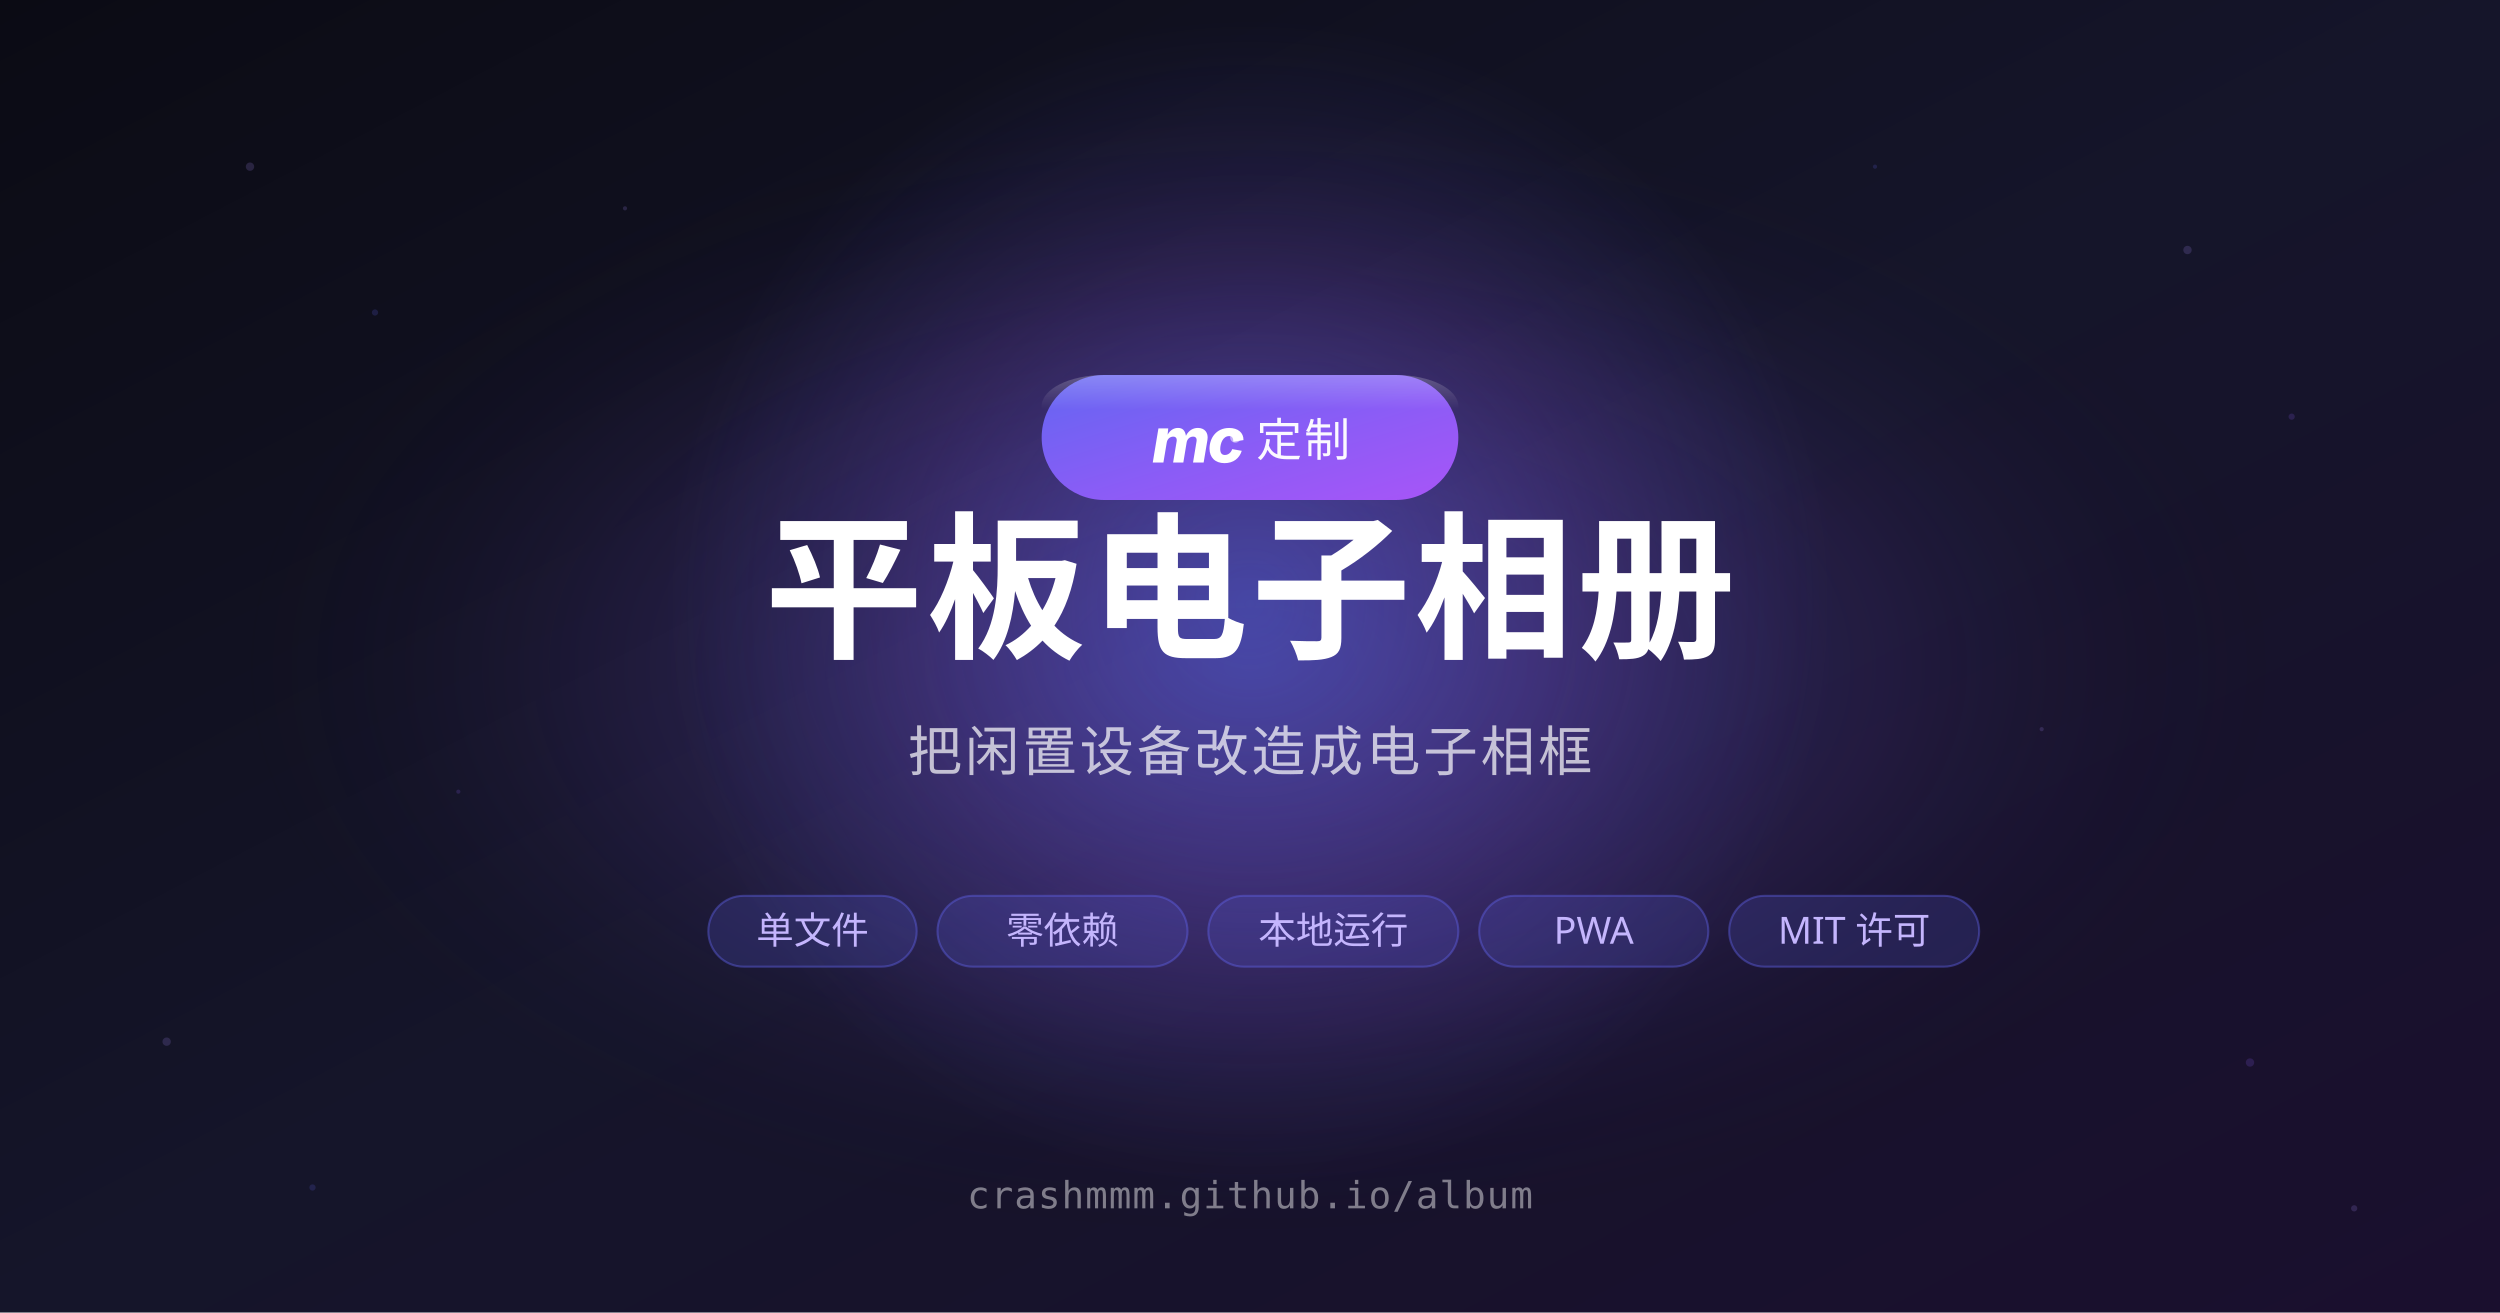
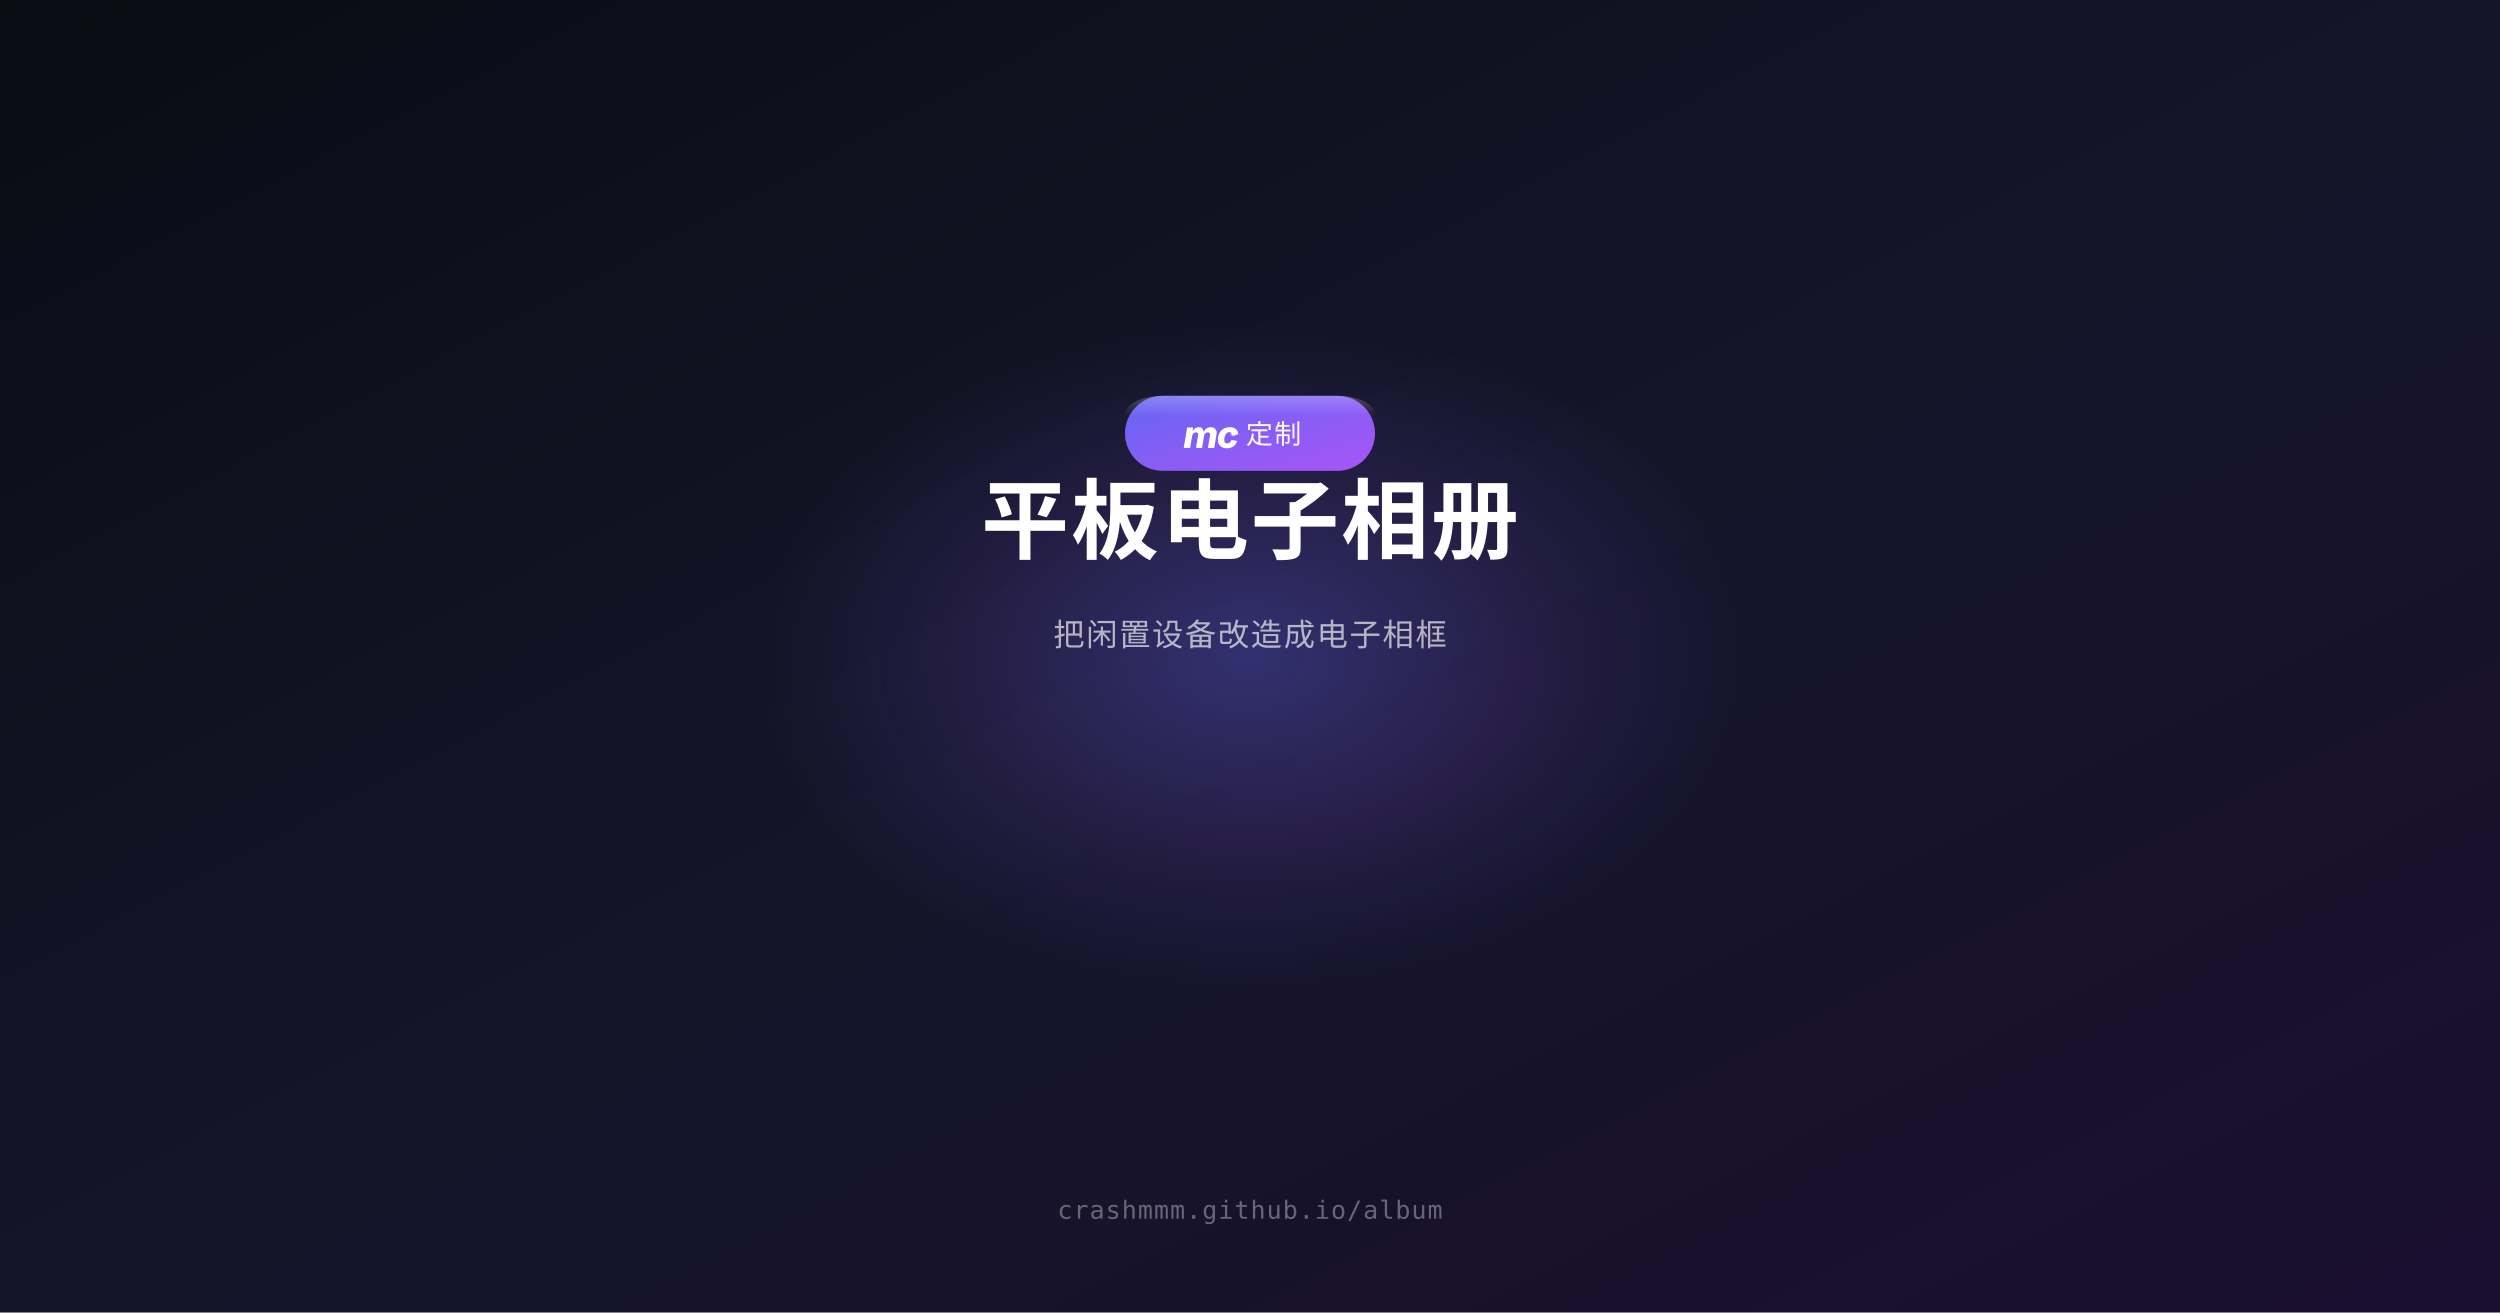
<svg xmlns="http://www.w3.org/2000/svg" width="1200" height="630" viewBox="0 0 1200 630">
  <defs>
    <linearGradient id="bg" x1="0%" y1="0%" x2="100%" y2="100%">
      <stop offset="0%" stop-color="#0b0b14" />
      <stop offset="50%" stop-color="#15152a" />
      <stop offset="100%" stop-color="#1a0f2e" />
    </linearGradient>
-     <radialGradient id="glow" cx="50%" cy="50%" r="50%">
-       <stop offset="0%" stop-color="#6366f1" stop-opacity="0.35" />
-       <stop offset="60%" stop-color="#8b5cf6" stop-opacity="0.10" />
-       <stop offset="100%" stop-color="#000000" stop-opacity="0" />
-     </radialGradient>
    <linearGradient id="mc" x1="0%" y1="0%" x2="100%" y2="100%">
      <stop offset="0%" stop-color="#6366f1" />
      <stop offset="55%" stop-color="#8b5cf6" />
      <stop offset="100%" stop-color="#a855f7" />
    </linearGradient>
    <linearGradient id="shine" x1="0%" y1="0%" x2="0%" y2="100%">
      <stop offset="0%" stop-color="white" stop-opacity="0.22" />
      <stop offset="55%" stop-color="white" stop-opacity="0" />
    </linearGradient>
    <radialGradient id="blob" cx="50%" cy="50%" r="50%">
-       <stop offset="0%" stop-color="#6366f1" stop-opacity="0.45" />
-       <stop offset="60%" stop-color="#8b5cf6" stop-opacity="0.15" />
+       <stop offset="0%" stop-color="#6366f1" stop-opacity="0.35" />
+       <stop offset="60%" stop-color="#8b5cf6" stop-opacity="0.12" />
      <stop offset="100%" stop-color="#6366f1" stop-opacity="0" />
    </radialGradient>
  </defs>
  <rect width="1200" height="630" fill="url(#bg)" />
-   <ellipse cx="600" cy="320" rx="500" ry="280" fill="url(#glow)" />
-   <g opacity="0.18">
-     <circle cx="120" cy="80" r="2" fill="#a78bfa" />
-     <circle cx="180" cy="150" r="1.5" fill="#6366f1" />
-     <circle cx="1050" cy="120" r="2" fill="#a78bfa" />
-     <circle cx="1100" cy="200" r="1.5" fill="#8b5cf6" />
-     <circle cx="80" cy="500" r="2" fill="#a78bfa" />
-     <circle cx="150" cy="570" r="1.5" fill="#6366f1" />
-     <circle cx="1080" cy="510" r="2" fill="#8b5cf6" />
-     <circle cx="1130" cy="580" r="1.5" fill="#a78bfa" />
-     <circle cx="300" cy="100" r="1" fill="#a78bfa" />
-     <circle cx="900" cy="80" r="1" fill="#6366f1" />
-     <circle cx="220" cy="380" r="1" fill="#8b5cf6" />
-     <circle cx="980" cy="350" r="1" fill="#a78bfa" />
-   </g>
-   <g transform="translate(600, 290)">
-     <circle cx="0" cy="0" r="280" fill="url(#blob)" />
-     <g transform="translate(-100, -110)">
-       <rect x="0" y="0" width="200" height="60" rx="30" fill="url(#mc)" />
-       <rect x="0" y="0" width="200" height="30" rx="30" fill="url(#shine)" />
-       <g transform="translate(53, 0)">
-         <text x="0" y="42" font-family="-apple-system, BlinkMacSystemFont, Segoe UI, system-ui, sans-serif" font-size="30" font-weight="800" fill="white" letter-spacing="-1.2" font-style="italic">mc</text>
-         <circle cx="40" cy="30" r="2.5" fill="white" opacity="0.5" />
-         <text x="50" y="39" font-family="PingFang SC, Microsoft YaHei, system-ui, sans-serif" font-size="22" font-weight="500" fill="white" fill-opacity="0.96" letter-spacing="1">定制</text>
+   <ellipse cx="600" cy="315" rx="240" ry="160" fill="url(#blob)" />
+   <g transform="translate(600, 280)">
+     <g transform="translate(-60, -90)">
+       <rect x="0" y="0" width="120" height="36" rx="18" fill="url(#mc)" />
+       <rect x="0" y="0" width="120" height="18" rx="18" fill="url(#shine)" />
+       <g transform="translate(28, 0)">
+         <text x="0" y="25" font-family="-apple-system, BlinkMacSystemFont, Segoe UI, system-ui, sans-serif" font-size="18" font-weight="800" fill="white" letter-spacing="-0.7" font-style="italic">mc</text>
+         <circle cx="24" cy="18" r="1.5" fill="white" opacity="0.5" />
+         <text x="30" y="23" font-family="PingFang SC, Microsoft YaHei, system-ui, sans-serif" font-size="13" font-weight="500" fill="white" fill-opacity="0.96" letter-spacing="0.6">定制</text>
      </g>
    </g>
-     <text x="0" y="20" text-anchor="middle" font-family="PingFang SC, Microsoft YaHei, system-ui, sans-serif" font-size="76" font-weight="700" fill="white" letter-spacing="2">平板电子相册</text>
-     <text x="0" y="80" text-anchor="middle" font-family="PingFang SC, Microsoft YaHei, system-ui, sans-serif" font-size="26" font-weight="400" fill="rgba(255,255,255,0.7)" letter-spacing="1.5">把闲置设备改造成电子相框</text>
-     <g transform="translate(-260, 140)" font-family="PingFang SC, system-ui, sans-serif" font-size="18" font-weight="500">
-       <g>
-         <rect x="0" y="0" width="100" height="34" rx="17" fill="rgba(99,102,241,0.18)" stroke="rgba(99,102,241,0.4)" stroke-width="1" />
-         <text x="50" y="23" text-anchor="middle" fill="#c4b5fd">单文件</text>
-       </g>
-       <g transform="translate(110, 0)">
-         <rect x="0" y="0" width="120" height="34" rx="17" fill="rgba(99,102,241,0.18)" stroke="rgba(99,102,241,0.4)" stroke-width="1" />
-         <text x="60" y="23" text-anchor="middle" fill="#c4b5fd">零依赖</text>
-       </g>
-       <g transform="translate(240, 0)">
-         <rect x="0" y="0" width="120" height="34" rx="17" fill="rgba(99,102,241,0.18)" stroke="rgba(99,102,241,0.4)" stroke-width="1" />
-         <text x="60" y="23" text-anchor="middle" fill="#c4b5fd">本地运行</text>
-       </g>
-       <g transform="translate(370, 0)">
-         <rect x="0" y="0" width="110" height="34" rx="17" fill="rgba(99,102,241,0.18)" stroke="rgba(99,102,241,0.4)" stroke-width="1" />
-         <text x="55" y="23" text-anchor="middle" fill="#c4b5fd">PWA</text>
-       </g>
-       <g transform="translate(490, 0)">
-         <rect x="0" y="0" width="120" height="34" rx="17" fill="rgba(99,102,241,0.18)" stroke="rgba(99,102,241,0.4)" stroke-width="1" />
-         <text x="60" y="23" text-anchor="middle" fill="#c4b5fd">MIT 许可</text>
-       </g>
-     </g>
+     <text x="0" y="-15" text-anchor="middle" font-family="PingFang SC, Microsoft YaHei, system-ui, sans-serif" font-size="42" font-weight="700" fill="white" letter-spacing="1.2">平板电子相册</text>
+     <text x="0" y="30" text-anchor="middle" font-family="PingFang SC, Microsoft YaHei, system-ui, sans-serif" font-size="15" font-weight="400" fill="rgba(255,255,255,0.65)" letter-spacing="0.8">把闲置设备改造成电子相框</text>
  </g>
-   <text x="600" y="580" text-anchor="middle" font-family="ui-monospace, Menlo, Consolas, monospace" font-size="18" font-weight="500" fill="rgba(255,255,255,0.45)" letter-spacing="0.5">crashmmm.github.io/album</text>
+   <text x="600" y="585" text-anchor="middle" font-family="ui-monospace, Menlo, Consolas, monospace" font-size="12" font-weight="400" fill="rgba(255,255,255,0.35)" letter-spacing="0.5">crashmmm.github.io/album</text>
</svg>
